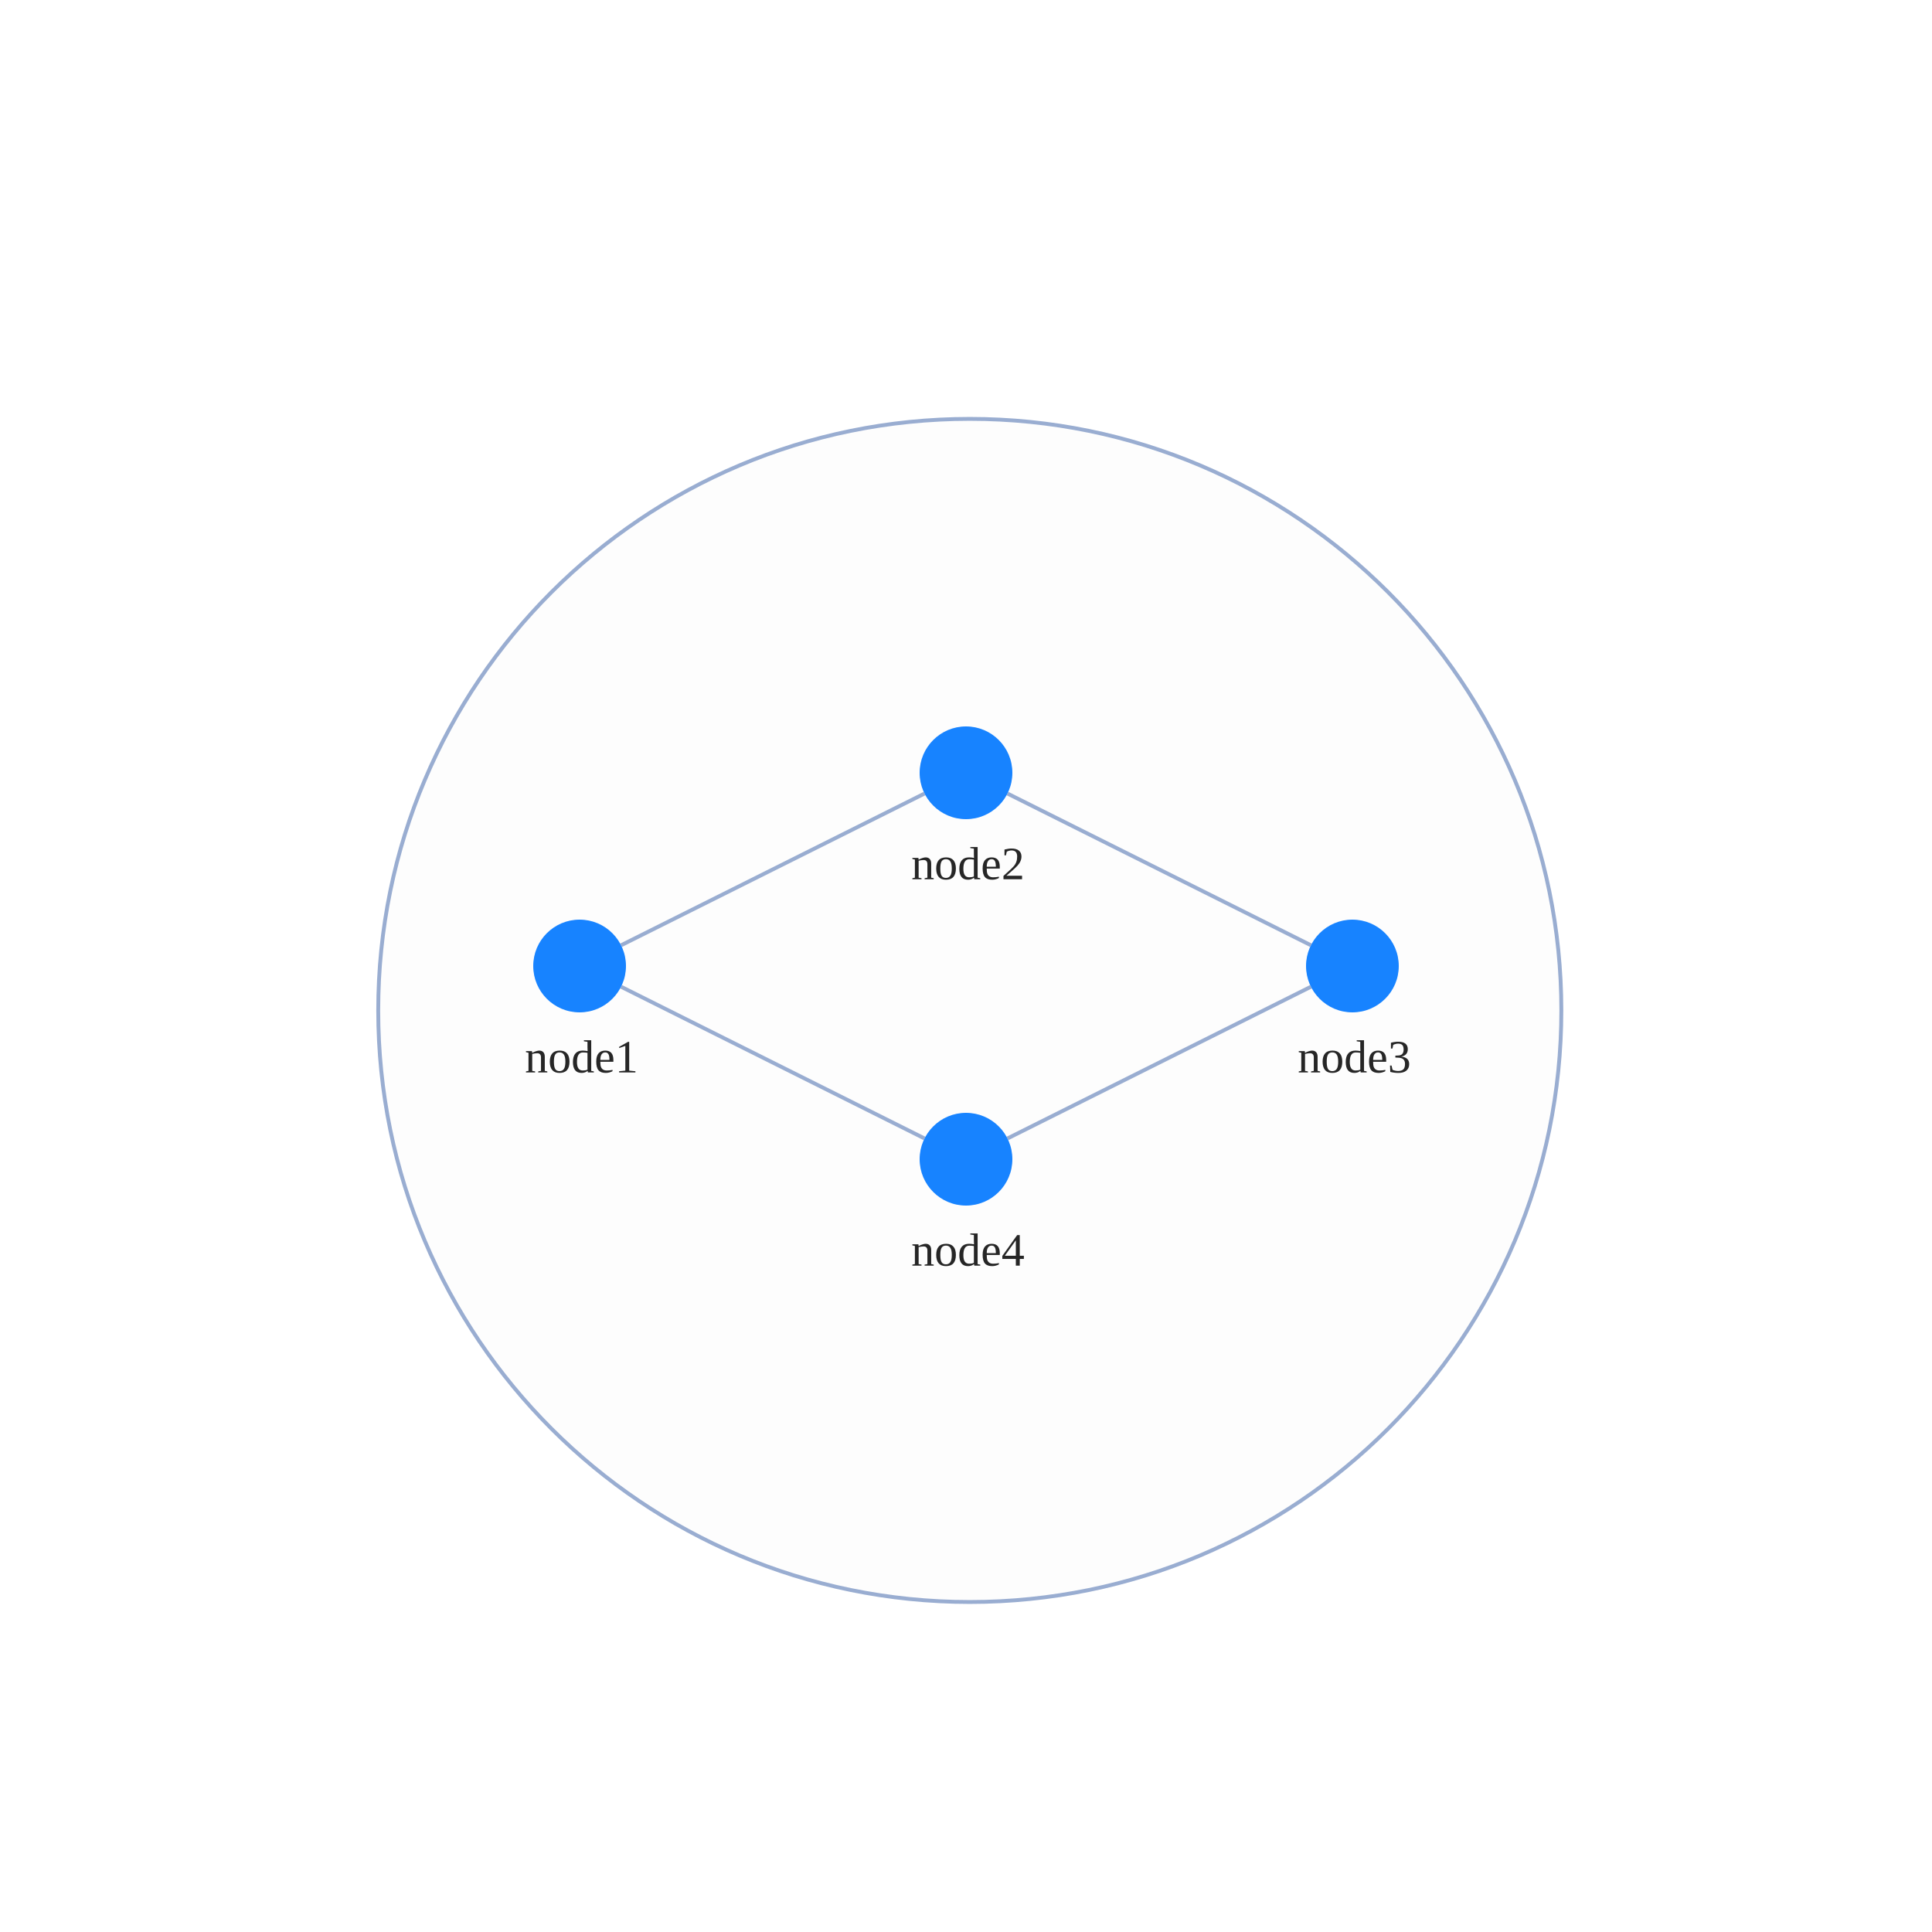
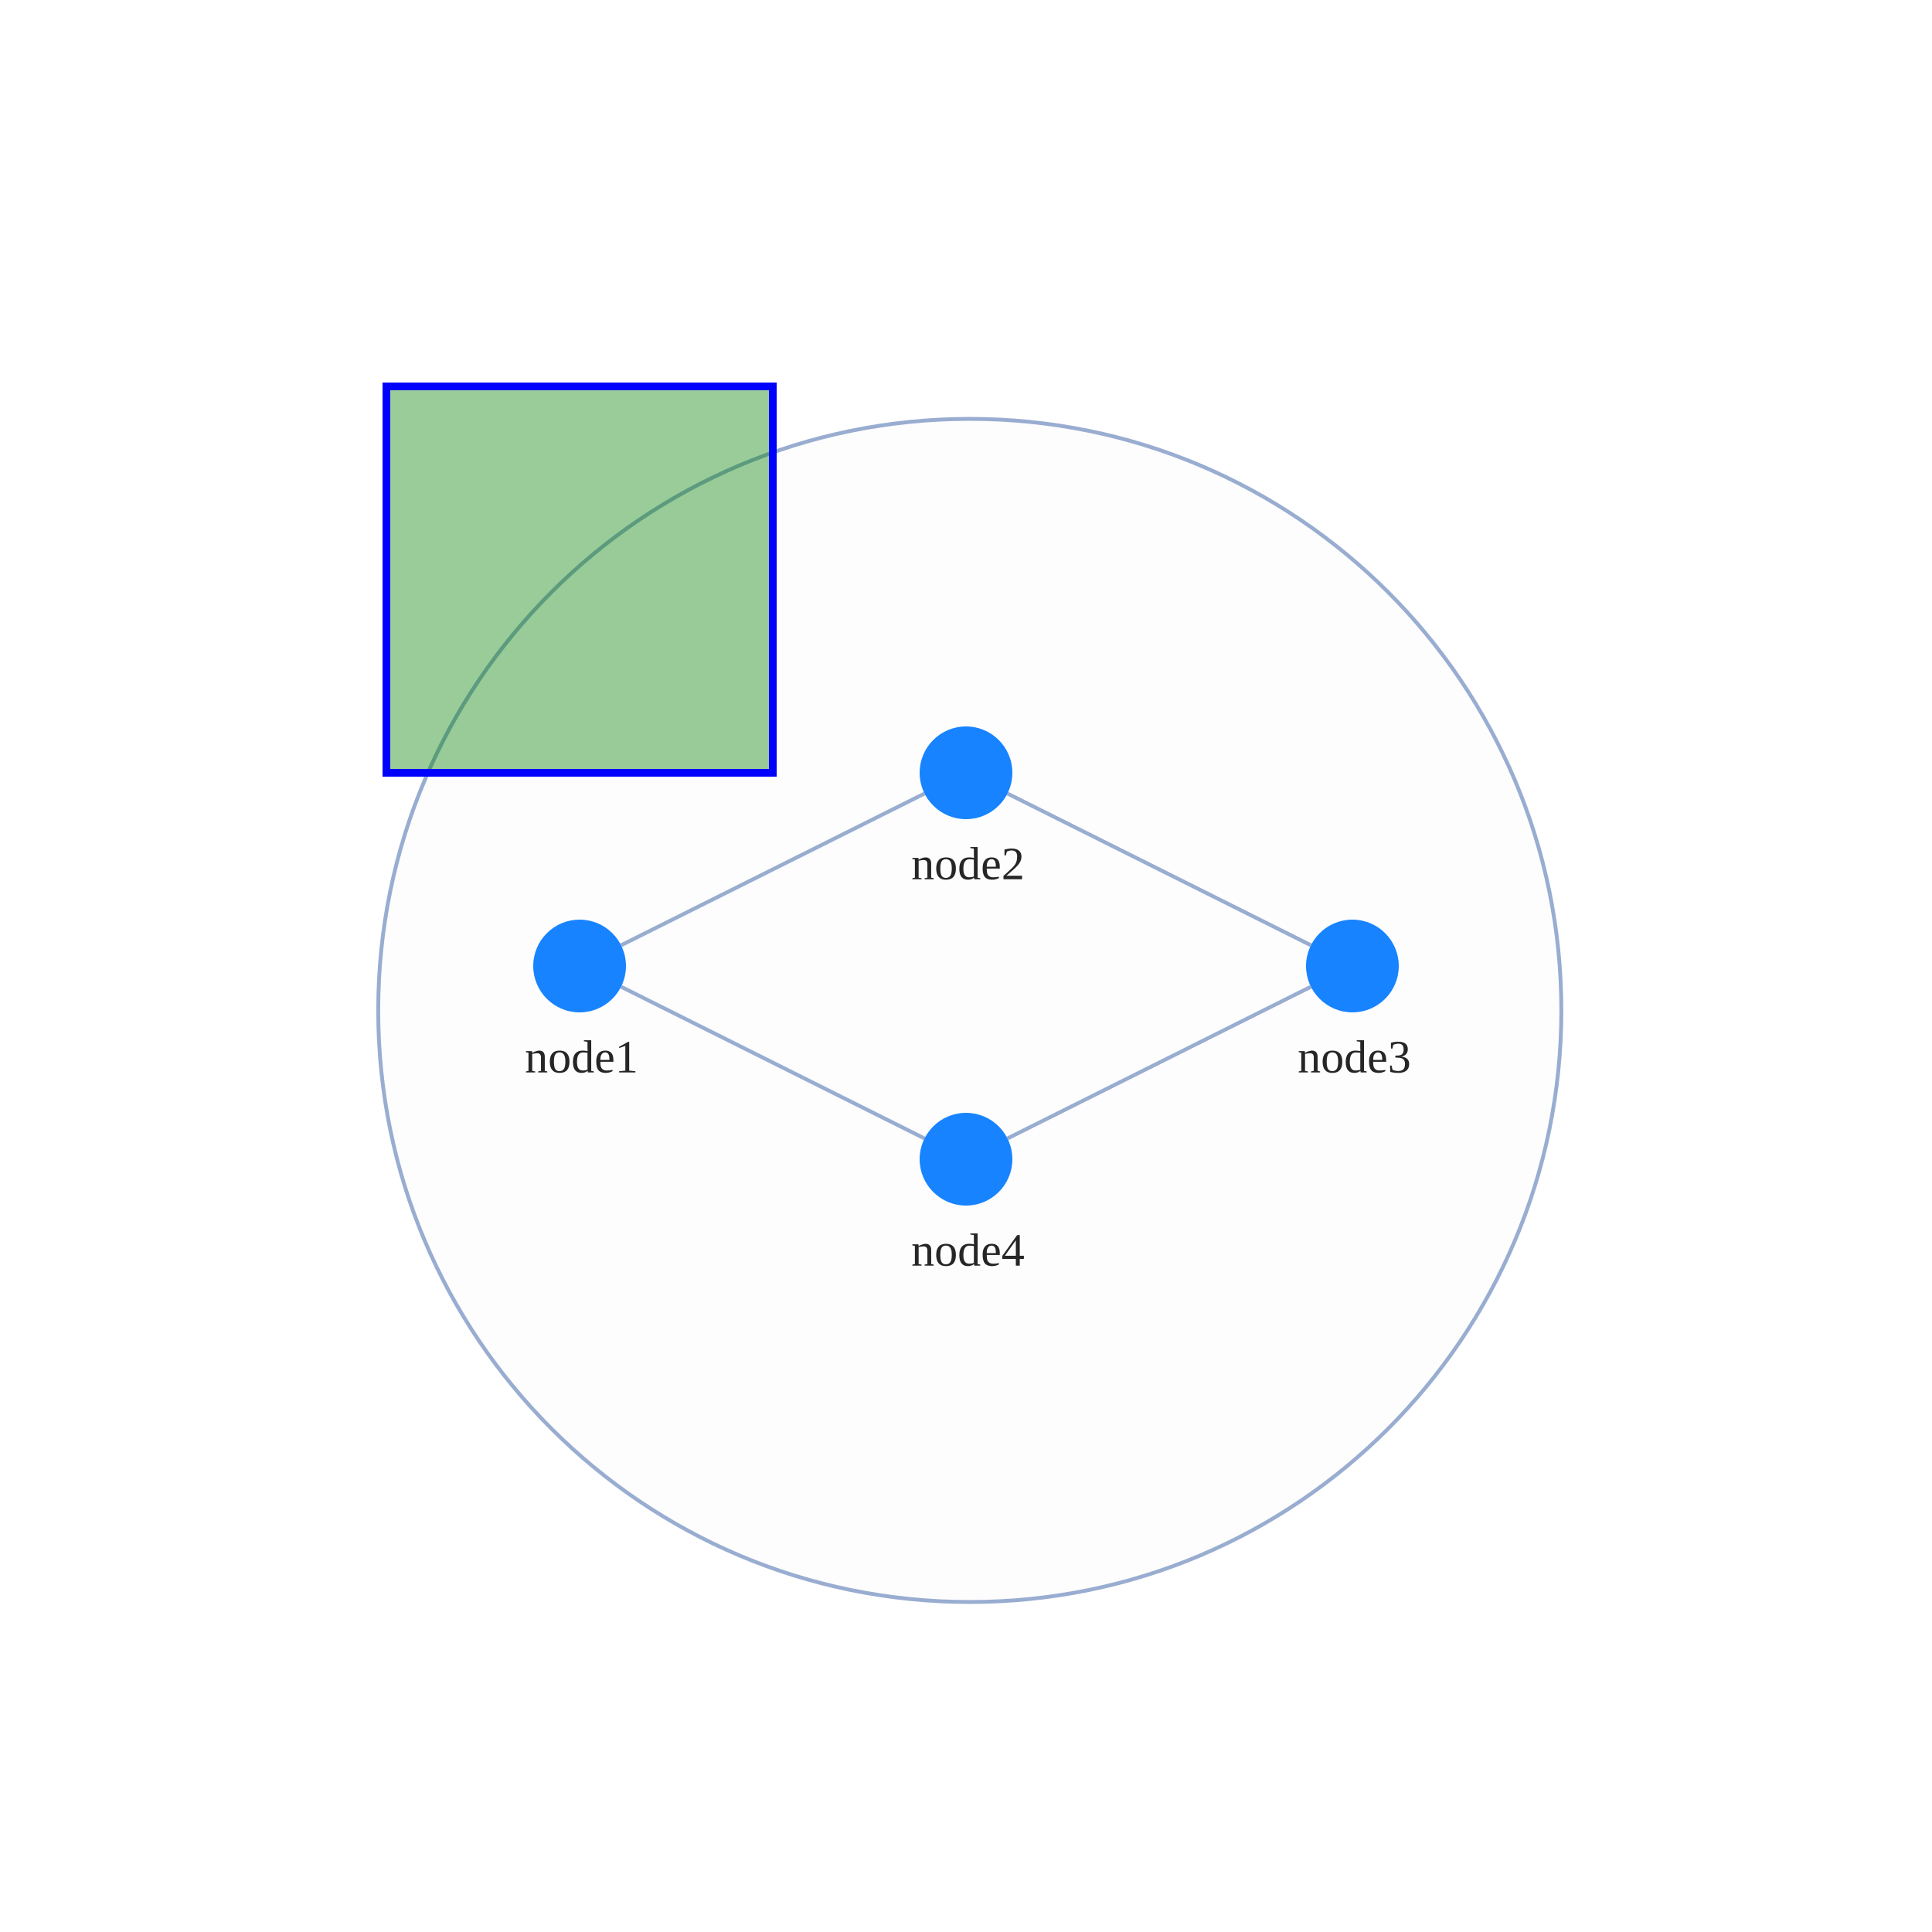
<svg xmlns="http://www.w3.org/2000/svg" width="500" height="500" style="background: transparent; position: absolute; outline: none;" color-interpolation-filters="sRGB" tabindex="1">
  <defs />
  <g>
    <g fill="none">
      <g fill="none">
        <g fill="none" x="250.98" y="261.5" transform="matrix(1,0,0,1,250.98,261.5)">
          <g>
            <circle fill="rgba(253,253,253,1)" stroke-dasharray="0,0" stroke-width="1" stroke="rgba(153,173,209,1)" r="153.096" />
          </g>
        </g>
      </g>
      <g fill="none">
        <g fill="none" marker-start="false" marker-end="false">
          <g fill="none" marker-start="false" marker-end="false" stroke="transparent" stroke-width="3" />
          <g>
            <path fill="none" d="M 160.733,244.633 L 239.267,205.367" stroke-width="1" stroke="rgba(153,173,209,1)" />
-             <path fill="none" d="M 160.733,244.633 L 239.267,205.367" stroke-width="3" stroke="transparent" />
+             <path fill="none" d="M 160.733,244.633 L 239.267,205.367" stroke-width="1" stroke="transparent" />
          </g>
        </g>
        <g fill="none" marker-start="false" marker-end="false">
          <g fill="none" marker-start="false" marker-end="false" stroke="transparent" stroke-width="3" />
          <g>
            <path fill="none" d="M 260.733,205.367 L 339.267,244.633" stroke-width="1" stroke="rgba(153,173,209,1)" />
-             <path fill="none" d="M 260.733,205.367 L 339.267,244.633" stroke-width="3" stroke="transparent" />
+             <path fill="none" d="M 260.733,205.367 L 339.267,244.633" stroke-width="1" stroke="transparent" />
          </g>
        </g>
        <g fill="none" marker-start="false" marker-end="false">
          <g fill="none" marker-start="false" marker-end="false" stroke="transparent" stroke-width="3" />
          <g>
            <path fill="none" d="M 339.267,255.367 L 260.733,294.633" stroke-width="1" stroke="rgba(153,173,209,1)" />
-             <path fill="none" d="M 339.267,255.367 L 260.733,294.633" stroke-width="3" stroke="transparent" />
+             <path fill="none" d="M 339.267,255.367 L 260.733,294.633" stroke-width="1" stroke="transparent" />
          </g>
        </g>
        <g fill="none" marker-start="false" marker-end="false">
          <g fill="none" marker-start="false" marker-end="false" stroke="transparent" stroke-width="3" />
          <g>
            <path fill="none" d="M 160.733,255.367 L 239.267,294.633" stroke-width="1" stroke="rgba(153,173,209,1)" />
-             <path fill="none" d="M 160.733,255.367 L 239.267,294.633" stroke-width="3" stroke="transparent" />
+             <path fill="none" d="M 160.733,255.367 L 239.267,294.633" stroke-width="1" stroke="transparent" />
          </g>
        </g>
      </g>
      <g fill="none">
        <g fill="none" x="150" y="250" transform="matrix(1,0,0,1,150,250)">
          <g>
            <circle fill="rgba(23,131,255,1)" stroke-width="0" stroke="rgba(0,0,0,1)" r="12" />
          </g>
          <g fill="none" transform="matrix(1,0,0,1,0,12)">
            <g>
              <text fill="rgba(0,0,0,0.851)" dominant-baseline="central" paint-order="stroke" dx="0.5" dy="11.5px" font-size="12" text-anchor="middle" font-weight="400">
                node1
              </text>
            </g>
          </g>
        </g>
        <g fill="none" x="250" y="200" transform="matrix(1,0,0,1,250,200)">
          <g>
            <circle fill="rgba(23,131,255,1)" stroke-width="0" stroke="rgba(0,0,0,1)" r="12" />
          </g>
          <g fill="none" transform="matrix(1,0,0,1,0,12)">
            <g>
              <text fill="rgba(0,0,0,0.851)" dominant-baseline="central" paint-order="stroke" dx="0.5" dy="11.5px" font-size="12" text-anchor="middle" font-weight="400">
                node2
              </text>
            </g>
          </g>
        </g>
        <g fill="none" x="350" y="250" transform="matrix(1,0,0,1,350,250)">
          <g>
            <circle fill="rgba(23,131,255,1)" stroke-width="0" stroke="rgba(0,0,0,1)" r="12" />
          </g>
          <g fill="none" transform="matrix(1,0,0,1,0,12)">
            <g>
              <text fill="rgba(0,0,0,0.851)" dominant-baseline="central" paint-order="stroke" dx="0.5" dy="11.5px" font-size="12" text-anchor="middle" font-weight="400">
                node3
              </text>
            </g>
          </g>
        </g>
        <g fill="none" x="250" y="300" transform="matrix(1,0,0,1,250,300)">
          <g>
            <circle fill="rgba(23,131,255,1)" stroke-width="0" stroke="rgba(0,0,0,1)" r="12" />
          </g>
          <g fill="none" transform="matrix(1,0,0,1,0,12)">
            <g>
              <text fill="rgba(0,0,0,0.851)" dominant-baseline="central" paint-order="stroke" dx="0.5" dy="11.5px" font-size="12" text-anchor="middle" font-weight="400">
                node4
              </text>
            </g>
          </g>
        </g>
      </g>
      <g>
-         <path fill="rgba(0,128,0,1)" width="0" height="0" stroke-width="2" stroke="rgba(0,0,255,1)" fill-opacity="0.4" pointer-events="none" d="M 100,100 Z" />
+         <path fill="rgba(0,128,0,1)" width="0" height="0" stroke-width="2" stroke="rgba(0,0,255,1)" fill-opacity="0.4" pointer-events="none" d="M 100,100 L 100,200 L 200,200 L 200,100 Z" />
      </g>
    </g>
  </g>
</svg>
